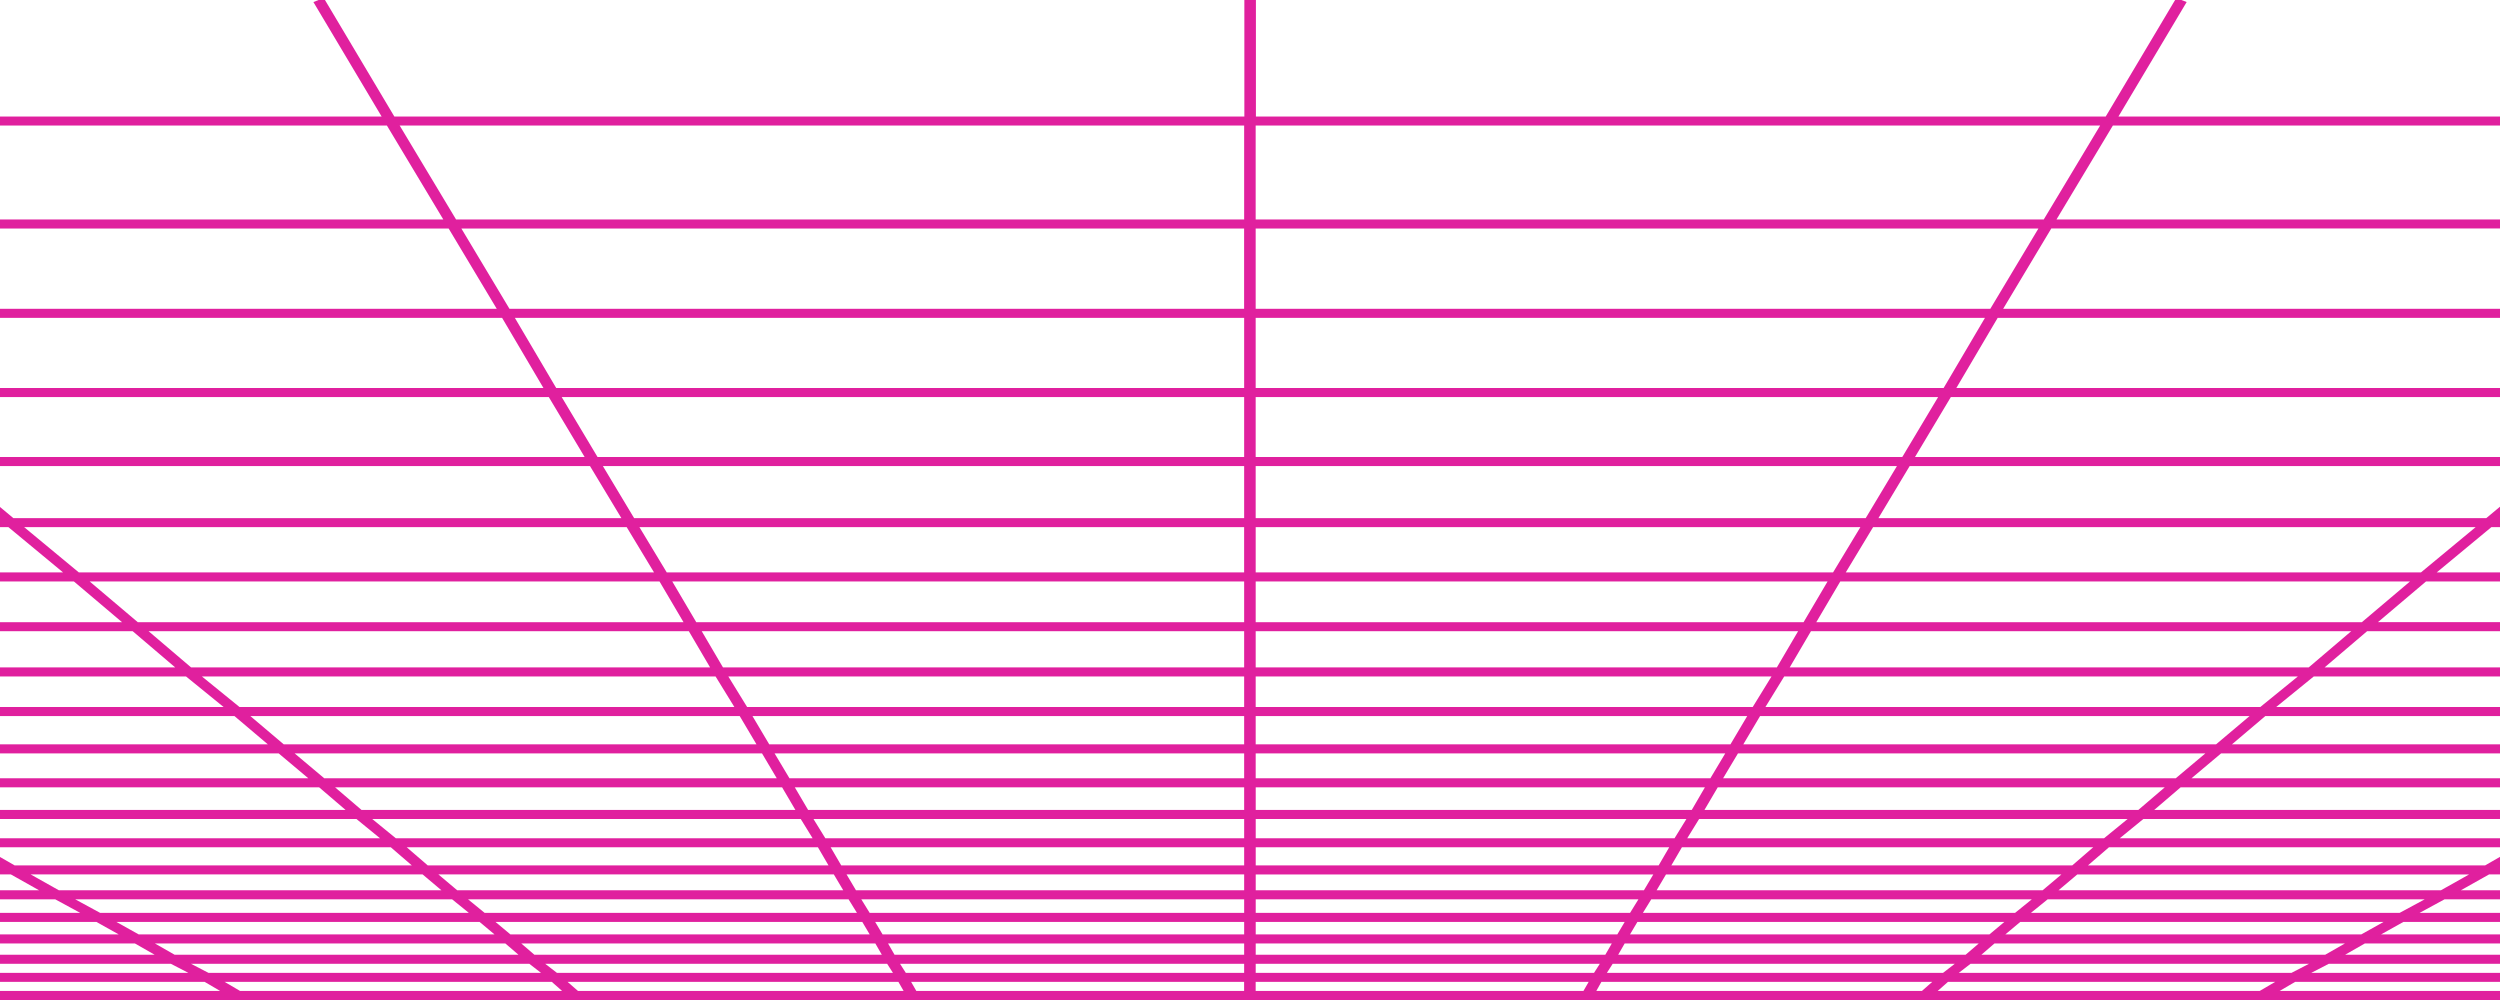
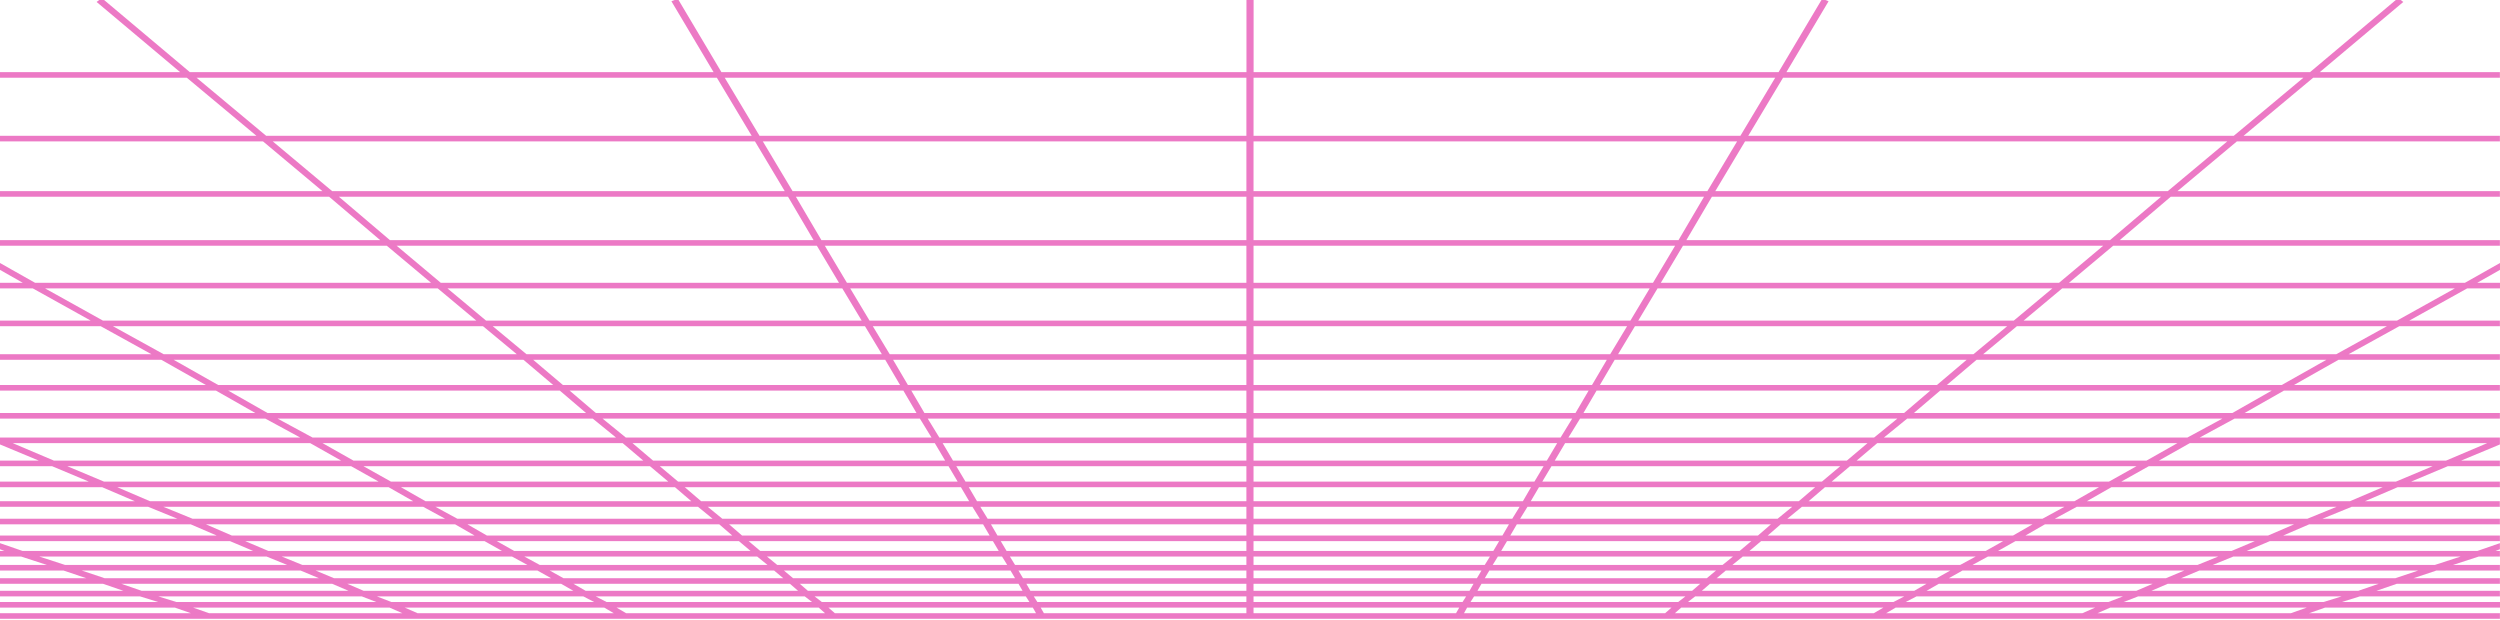
- <svg xmlns="http://www.w3.org/2000/svg" height="128" viewBox="0 0 320 128" width="320">
-   <path d="m149.475 14.914-8.88-14.914h-.814l-.666.261 8.732 14.653h-108.517l-17.759-14.914h-1.017l-.536.405 17.297 14.509h-37.313v1.158h38.701l14.429 12.018h-53.13v1.158h54.499l12.302 10.281h-66.801v1.158h68.189l10.582 8.977h-78.77v1.158h80.139l9.176 7.674h-82.045l-7.27-4.098v1.419l4.717 2.679h-4.717v1.158h6.808l11.988 6.661h-18.795v1.158h20.867l10.508 5.792h-31.375v1.158h33.428l9.231 5.213h-42.659v1.158h44.75l8.158 4.633h-52.908v1.158h54.98l7.215 3.91h-62.195v1.433l8.047 3.345h-8.047v1.158h10.804l7.603 3.186h-18.407v1.158h21.182l6.771 2.896h-27.953v1.158h30.709l6.031 2.462h-36.74v1.158h39.515l5.383 2.317h-44.898v1.158h47.654l4.791 2.027h-47.784l-4.662-1.607v1.26l.906.348h-.906v1.158h4.366l5.346 1.738h-9.712v1.158h13.153l4.754 1.593h-17.907v1.158h21.367l4.218 1.448h-25.585v1.158h29.044l3.737 1.158h-32.781v1.158h36.259l3.311 1.158h-39.441l-.129-.014v.608.565h517.982v-.565-.608l-.129.014h-39.422l3.311-1.158h36.259v-1.158h-32.799l3.737-1.158h29.044v-1.158h-25.603l4.218-1.448h21.385v-1.158h-17.907l4.754-1.593h13.153v-1.158h-9.712l5.346-1.738h4.366v-1.158h-.906l.906-.348v-1.26l-4.662 1.607h-47.802l4.791-2.027h47.673v-1.158h-44.898l5.383-2.317h39.515v-1.158h-36.758l6.031-2.462h30.709v-1.158h-27.953l6.771-2.896h21.2v-1.158h-18.407l7.603-3.186h10.804v-1.158h-8.047l8.047-3.345v-1.433h-62.195l7.215-3.91h54.98v-1.158h-52.908l8.158-4.633h44.75v-1.158h-42.678l9.231-5.213h33.447v-1.158h-31.356l10.508-5.792h20.849v-1.158h-18.777l11.988-6.661h6.808v-1.158h-4.717l4.717-2.679v-1.419l-7.27 4.098h-82.045l9.176-7.674h80.121v-1.158h-78.77l10.582-8.977h68.189v-1.158h-66.801l12.302-10.281h54.499v-1.158h-53.112l14.429-12.018h38.682v-1.158h-37.313l17.297-14.509-.536-.405h-1.017l-17.759 14.914h-108.499l8.732-14.653-.666-.261h-.814l-8.88 14.914h-108.776v-14.914h-1.48v14.914zm108.776 1.158v12.018h-100.877l-7.215-12.018zm0 34.751v7.674h-82.766l-4.588-7.674zm-88.057-1.158-5.291-8.977h93.348v8.977zm88.057 9.991v6.661h-78.086l-3.996-6.661zm0 21.14v4.633h-66.709l-2.719-4.633zm-70.131-1.158-3.071-5.213h73.202v5.213zm70.131 6.95v3.91h-63.619l-2.405-3.91zm0 5.068v3.62h-60.789l-2.146-3.62zm0 4.778v3.186h-58.199l-1.905-3.186zm46.23 25.774h-44.75v-1.448h45.582zm2.479-1.448h45.323l-1.683 1.448h-44.472zm-94.291 0h45.582v1.448h-44.75zm-.795 1.448h-44.472l-1.683-1.448h45.323zm46.378-13.756v2.317h-51.576l-1.35-2.317zm-53.611-1.158-1.517-2.462h55.128v2.462zm53.611 4.633v2.027h-49.689l-1.202-2.027zm0 3.186v1.738h-47.932l-1.073-1.738zm0 2.896v1.593h-46.285l-.943-1.593zm1.48 1.593v-1.593h47.229l-.943 1.593zm0-2.751v-1.738h48.986l-1.073 1.738zm0-2.896v-2.027h50.892l-1.202 2.027zm0-3.186v-2.317h52.927l-1.35 2.317zm0-3.475v-2.462h55.128l-1.517 2.462zm0-3.62v-2.896h57.496l-1.683 2.896zm-1.48 0h-55.813l-1.702-2.896h57.514zm-59.827-4.054h-57.921l-3.792-3.186h59.827zm.684 1.158 1.702 2.896h-55.535l-3.385-2.896zm2.386 4.054 1.517 2.462h-53.352l-3.015-2.462zm2.201 3.62 1.35 2.317h-51.299l-2.682-2.317zm2.035 3.475 1.202 2.027h-49.412l-2.405-2.027zm1.887 3.186 1.073 1.738h-47.654l-2.127-1.738zm1.757 2.896.943 1.593h-45.989l-1.905-1.593zm-47.081 1.593h-45.545l-2.849-1.593h46.489zm1.387 1.158 1.683 1.448h-44.01l-2.534-1.448zm3.071 2.606 1.498 1.158h-42.567l-2.238-1.158zm2.035 0h43.769l.74 1.158h-43.011zm45.416 0h44.047v1.158h-43.307zm45.527 0h44.047l-.74 1.158h-43.307zm45.693 0h43.788l-1.498 1.158h-43.029zm45.804 0h43.325l-2.238 1.158h-42.585zm1.387-1.158 1.683-1.448h44.861l-2.534 1.448zm3.071-2.606 1.905-1.593h46.507l-2.849 1.593zm-2.035 0h-46.008l.943-1.593h46.97zm-44.361-2.751 1.073-1.738h48.709l-2.146 1.738zm1.757-2.896 1.202-2.027h50.614l-2.405 2.027zm1.887-3.186 1.35-2.317h52.649l-2.682 2.317zm2.035-3.475 1.517-2.462h54.851l-3.015 2.462zm2.201-3.62 1.702-2.896h57.218l-3.385 2.896zm2.386-4.054 1.905-3.186h59.827l-3.792 3.186zm-1.628 0h-58.199v-3.186h60.104zm-58.199-4.344v-3.62h62.916l-2.146 3.62zm0-4.778v-3.91h66.024l-2.405 3.91zm0-5.068v-4.633h69.428l-2.719 4.633zm0-5.792v-5.213h73.202l-3.071 5.213zm0-6.371v-5.792h77.401l-3.496 5.792zm-1.48 0h-73.905l-3.496-5.792h77.401zm-79.714-6.95h-77.827l-7.992-6.661h81.804zm.684 1.158 3.496 5.792h-73.627l-6.993-5.792zm4.199 6.95 3.071 5.213h-69.854l-6.16-5.213zm3.755 6.371 2.719 4.633h-66.431l-5.439-4.633zm3.422 5.792 2.405 3.91h-63.342l-4.81-3.91zm3.089 5.068 2.146 3.62h-60.511l-4.273-3.62zm-60.4 3.62h-60.049l-6.419-3.62h62.195zm1.387 1.158 3.792 3.186h-57.459l-5.698-3.186zm5.18 4.344 3.385 2.896h-55.073l-5.087-2.896zm4.773 4.054 3.015 2.462h-52.89l-4.532-2.462zm4.403 3.62 2.682 2.317h-50.836l-4.033-2.317zm4.07 3.475 2.405 2.027h-48.968l-3.607-2.027zm3.774 3.186 2.146 1.738h-47.192l-3.2-1.738zm-47.599 1.738h-46.637l-4.273-1.738h47.71zm2.072 1.158 2.849 1.593h-44.99l-3.811-1.593zm4.921 2.751 2.534 1.448h-43.455l-3.385-1.448zm4.606 2.606 2.238 1.158h-42.012l-2.997-1.158zm4.329 2.317 1.979 1.158h-40.662l-2.645-1.158zm2.553 0h41.883l1.313 1.158h-41.217zm43.899 0h42.345l.666 1.158h-41.679zm43.973 0h42.622v1.158h-41.957zm44.102 0h42.622l-.666 1.158h-41.957zm44.25 0h42.345l-1.313 1.158h-41.679zm44.361 0h41.883l-1.979 1.158h-41.217zm44.435 0h41.328l-2.645 1.158h-40.662zm2.072-1.158 2.238-1.158h42.77l-2.997 1.158zm4.329-2.317 2.534-1.448h44.306l-3.385 1.448zm4.606-2.606 2.849-1.593h45.952l-3.811 1.593zm4.921-2.751 3.2-1.738h47.71l-4.273 1.738zm-2.553 0h-47.192l2.146-1.738h48.265zm-43.658-2.896 2.405-2.027h50.152l-3.607 2.027zm3.774-3.186 2.682-2.317h52.187l-4.033 2.317zm4.07-3.475 3.015-2.462h54.388l-4.532 2.462zm4.403-3.62 3.385-2.896h56.774l-5.087 2.896zm4.773-4.054 3.792-3.186h59.364l-5.698 3.186zm5.18-4.344 4.273-3.62h62.195l-6.419 3.62zm-2.035 0h-60.511l2.146-3.62h62.657zm-57.681-4.778 2.405-3.91h65.747l-4.81 3.91zm3.108-5.068 2.719-4.633h69.151l-5.439 4.633zm3.404-5.792 3.071-5.213h72.924l-6.16 5.213zm3.774-6.371 3.496-5.792h77.124l-6.993 5.792zm4.181-6.95 3.996-6.661h81.804l-7.992 6.661zm-1.628 0h-78.086v-6.661h82.082zm-78.086-7.819v-7.674h87.354l-4.588 7.674zm0-8.833v-8.977h93.348l-5.291 8.977zm0-10.136v-10.281h100.192l-6.16 10.281zm-1.48 0h-94.032l-6.16-10.281h100.192zm-217.534-23.457h107.814l7.215 12.018h-100.599zm15.798 13.176h99.915l6.16 10.281h-93.773zm13.69 11.439h93.07l5.291 8.977h-87.779zm11.969 10.136h87.076l4.588 7.674h-82.507zm-72.832 8.833h81.36l7.992 6.661h-77.364zm14.059 7.819h76.68l6.993 5.792h-73.165zm12.58 6.95h72.48l6.16 5.213h-69.41zm11.303 6.371h68.707l5.439 4.633h-65.987zm10.23 5.792h65.303l4.81 3.91h-62.879zm-54.888 5.068h61.64l6.419 3.62h-59.512zm11.322 4.778h58.809l5.698 3.186h-56.904zm10.36 4.344h56.219l5.087 2.896h-54.536zm9.546 4.054h53.833l4.532 2.462h-52.335zm8.806 3.62h51.632l4.033 2.317h-50.3zm8.14 3.475h49.597l3.607 2.027h-48.413zm-42.678 3.186h47.099l4.273 1.738h-46.026zm8.806 2.896h45.342l3.811 1.593h-44.398zm8.214 2.751h43.695l3.385 1.448h-42.863zm7.677 2.606h42.16l2.997 1.158h-41.42zm7.196 2.317h40.717l2.645 1.158h-40.051zm434.642 1.158h-40.07l2.645-1.158h40.717zm6.771-2.317h-41.42l2.997-1.158h42.16zm7.196-2.317h-42.863l3.385-1.448h43.695zm7.677-2.606h-44.398l3.811-1.593h45.342zm13.56-4.489-5.346 1.738h-46.026l4.273-1.738zm-47.469-1.158h-48.394l3.607-2.027h49.597zm7.566-3.186h-50.281l4.033-2.317h51.632zm8.14-3.475h-52.335l4.532-2.462h53.833zm8.806-3.62h-54.518l5.087-2.896h56.219zm9.527-4.054h-56.904l5.698-3.186h58.809zm18.925-7.964-8.547 3.62h-59.494l6.419-3.62zm-62.121-1.158h-62.879l4.81-3.91h65.303zm9.305-5.068h-65.987l5.439-4.633h68.707zm10.23-5.792h-69.391l6.16-5.213h72.48zm11.303-6.371h-73.165l6.993-5.792h76.661zm24.567-13.611-11.988 6.661h-77.364l7.992-6.661zm-82.008-1.158h-82.507l4.588-7.674h87.076zm10.563-8.833h-87.779l5.291-8.977h93.07zm11.969-10.136h-93.755l6.16-10.281h99.915zm28.1-23.457-14.429 12.018h-100.599l7.215-12.018zm-109.442 0-7.215 12.018h-100.877v-12.018z" fill="#e0209e" transform="translate(-99)" />
+ <svg xmlns="http://www.w3.org/2000/svg" height="357" viewBox="0 0 1440 357" width="1440">
+   <path d="m415.528 41.531-24.685-41.531h-2.263l-1.851.726 24.273 40.805h-301.669l-49.37-41.531h-2.828l-1.491 1.129 48.084 40.402h-103.728v3.226h107.585l40.113 33.467h-147.698v3.226h151.503l34.199 28.628h-185.702v3.226h189.559l29.416 24.999h-218.975v3.226h222.781l25.508 21.37h-228.078l-20.211-11.411v3.951l13.114 7.459h-13.114v3.226h18.925l33.325 18.548h-52.25v3.226h58.009l29.21 16.129h-87.22v3.226h92.928l25.662 14.516h-118.59v3.226h124.401l22.679 12.903h-147.08v3.226h152.84l20.056 10.887h-172.897v3.992l22.371 9.314h-22.371v3.226h30.033l21.136 8.871h-51.17v3.226h58.884l18.822 8.064h-77.706v3.226h85.368l16.765 6.855h-102.133v3.226h109.848l14.965 6.451h-124.813v3.226h132.475l13.32 5.645h-132.835l-12.96-4.476v3.508l2.52.968h-2.52v3.226h12.137l14.862 4.839h-26.999v3.226h36.564l13.217 4.435h-49.781v3.226h59.398l11.725 4.032h-71.123v3.226h80.74l10.388 3.226h-91.128v3.226h100.796l9.205 3.226h-109.642l-.36-.04v1.694 1.573h1439.949v-1.573-1.694l-.36.04h-109.59l9.205-3.226h100.796v-3.226h-91.18l10.388-3.226h80.74v-3.226h-71.175l11.725-4.032h59.449v-3.226h-49.781l13.217-4.435h36.564v-3.226h-26.999l14.862-4.839h12.137v-3.226h-2.52l2.52-.968v-3.508l-12.96 4.476h-132.887l13.32-5.645h132.527v-3.226h-124.813l14.965-6.451h109.847v-3.226h-102.185l16.765-6.855h85.368v-3.226h-77.706l18.822-8.064h58.935v-3.226h-51.17l21.136-8.871h30.033v-3.226h-22.371l22.371-9.314v-3.992h-172.897l20.056-10.887h152.84v-3.226h-147.08l22.679-12.903h124.401v-3.226h-118.641l25.662-14.516h92.98v-3.226h-87.168l29.21-16.129h57.958v-3.226h-52.198l33.325-18.548h18.925v-3.226h-13.114l13.114-7.459v-3.951l-20.211 11.411h-228.078l25.508-21.37h222.729v-3.226h-218.975l29.416-24.999h189.559v-3.226h-185.702l34.199-28.628h151.503v-3.226h-147.646l40.113-33.467h107.533v-3.226h-103.728l48.084-40.402-1.491-1.129h-2.828l-49.37 41.531h-301.618l24.273-40.805-1.851-.726h-2.263l-24.685 41.531h-302.389v-41.531h-4.114v41.531zm302.389 3.226v33.467h-280.43l-20.056-33.467zm0 96.771v21.37h-230.083l-12.754-21.37zm-244.791-3.226-14.708-24.999h259.499v24.999zm244.791 27.822v18.548h-217.072l-11.108-18.548zm0 58.869v12.903h-185.445l-7.56-12.903zm-194.959-3.226-8.537-14.516h203.496v14.516zm194.959 19.354v10.887h-176.857l-6.685-10.887zm0 14.113v10.08h-168.988l-5.966-10.08zm0 13.306v8.871h-161.789l-5.297-8.871zm128.515 71.772h-124.401v-4.032h126.715zm6.891-4.032h125.996l-4.68 4.032h-123.63zm-262.122 0h126.715v4.032h-124.401zm-2.211 4.032h-123.63l-4.68-4.032h125.996zm128.927-38.305v6.451h-143.378l-3.754-6.451zm-149.035-3.226-4.217-6.855h153.252v6.855zm149.035 12.903v5.645h-138.132l-3.343-5.645zm0 8.871v4.839h-133.247l-2.983-4.839zm0 8.064v4.435h-128.67l-2.623-4.435zm4.114 4.435v-4.435h131.292l-2.623 4.435zm0-7.661v-4.839h136.178l-2.983 4.839zm0-8.064v-5.645h141.475l-3.343 5.645zm0-8.871v-6.451h147.132l-3.754 6.451zm0-9.677v-6.855h153.252l-4.217 6.855zm0-10.08v-8.064h159.834l-4.68 8.064zm-4.114 0h-155.154l-4.731-8.064h159.886zm-166.314-11.29h-161.017l-10.542-8.871h166.314zm1.903 3.226 4.731 8.064h-154.383l-9.411-8.064zm6.634 11.29 4.217 6.855h-148.315l-8.383-6.855zm6.12 10.08 3.754 6.451h-142.606l-7.457-6.451zm5.657 9.677 3.343 5.645h-137.361l-6.685-5.645zm5.246 8.871 2.983 4.839h-132.475l-5.914-4.839zm4.886 8.064 2.623 4.435h-127.847l-5.297-4.435zm-130.881 4.435h-126.613l-7.92-4.435h129.235zm3.857 3.226 4.68 4.032h-122.344l-7.045-4.032zm8.537 7.258 4.166 3.226h-118.333l-6.223-3.226zm5.657 0h121.676l2.057 3.226h-119.567zm126.253 0h122.447v3.226h-120.39zm126.561 0h122.447l-2.057 3.226h-120.39zm127.024 0h121.727l-4.166 3.226h-119.619zm127.333 0h120.441l-6.223 3.226h-118.384zm3.857-3.226 4.68-4.032h124.71l-7.045 4.032zm8.537-7.258 5.297-4.435h129.287l-7.92 4.435zm-5.657 0h-127.898l2.623-4.435h130.572zm-123.321-7.661 2.983-4.839h135.407l-5.966 4.839zm4.886-8.064 3.343-5.645h140.704l-6.685 5.645zm5.246-8.871 3.754-6.451h146.36l-7.457 6.451zm5.657-9.677 4.217-6.855h152.48l-8.383 6.855zm6.12-10.08 4.731-8.064h159.063l-9.411 8.064zm6.634-11.29 5.297-8.871h166.314l-10.542 8.871zm-4.526 0h-161.789v-8.871h167.085zm-161.789-12.096v-10.08h174.902l-5.966 10.08zm0-13.306v-10.887h183.542l-6.685 10.887zm0-14.113v-12.903h193.005l-7.56 12.903zm0-16.129v-14.516h203.496l-8.537 14.516zm0-17.741v-16.129h215.169l-9.72 16.129zm-4.114 0h-205.45l-9.72-16.129h215.169zm-221.598-19.354h-216.352l-22.216-18.548h227.409zm1.903 3.226 9.72 16.129h-204.678l-19.439-16.129zm11.674 19.354 8.537 14.516h-194.187l-17.125-14.516zm10.44 17.741 7.56 12.903h-184.673l-15.119-12.903zm9.514 16.129 6.685 10.887h-176.085l-13.371-10.887zm8.588 14.113 5.966 10.08h-168.217l-11.88-10.08zm-167.908 10.08h-166.931l-17.845-10.08h172.897zm3.857 3.226 10.542 8.871h-159.731l-15.839-8.871zm14.399 12.096 9.411 8.064h-153.097l-14.142-8.064zm13.268 11.29 8.383 6.855h-147.029l-12.6-6.855zm12.24 10.08 7.457 6.451h-141.321l-11.211-6.451zm11.314 9.677 6.685 5.645h-136.127l-10.028-5.645zm10.491 8.871 5.966 4.839h-131.19l-8.897-4.839zm-132.321 4.839h-129.647l-11.88-4.839h132.63zm5.76 3.226 7.92 4.435h-125.07l-10.594-4.435zm13.68 7.661 7.045 4.032h-120.801l-9.411-4.032zm12.805 7.258 6.223 3.226h-116.79l-8.331-3.226zm12.034 6.451 5.503 3.226h-113.036l-7.354-3.226zm7.097 0h116.43l3.651 3.226h-114.579zm122.036 0h117.716l1.851 3.226h-115.864zm122.241 0h118.487v3.226h-116.636zm122.601 0h118.487l-1.851 3.226h-116.636zm123.013 0h117.716l-3.651 3.226h-115.864zm123.321 0h116.43l-5.503 3.226h-114.579zm123.527 0h114.887l-7.354 3.226h-113.036zm5.76-3.226 6.223-3.226h118.899l-8.331 3.226zm12.034-6.451 7.045-4.032h123.167l-9.411 4.032zm12.805-7.258 7.92-4.435h127.744l-10.594 4.435zm13.68-7.661 8.897-4.839h132.63l-11.88 4.839zm-7.097 0h-131.19l5.965-4.839h134.172zm-121.367-8.064 6.685-5.645h139.418l-10.028 5.645zm10.491-8.871 7.457-6.451h145.075l-11.211 6.451zm11.314-9.677 8.383-6.855h151.195l-12.6 6.855zm12.24-10.08 9.411-8.064h157.829l-14.142 8.064zm13.268-11.29 10.542-8.871h165.028l-15.839 8.871zm14.399-12.096 11.88-10.08h172.897l-17.845 10.08zm-5.657 0h-168.217l5.966-10.08h174.182zm-160.349-13.306 6.685-10.887h182.771l-13.371 10.887zm8.64-14.113 7.56-12.903h192.233l-15.119 12.903zm9.463-16.129 8.537-14.516h202.724l-17.125 14.516zm10.491-17.741 9.72-16.129h214.398l-19.439 16.129zm11.622-19.354 11.108-18.548h227.409l-22.216 18.548zm-4.526 0h-217.072v-18.548h228.18zm-217.072-21.774v-21.37h242.837l-12.754 21.37zm0-24.596v-24.999h259.499l-14.708 24.999zm0-28.225v-28.628h278.527l-17.125 28.628zm-4.114 0h-261.402l-17.125-28.628h278.527zm-604.727-65.321h299.715l20.056 33.467h-279.659zm43.918 36.693h277.756l17.125 28.628h-260.682zm38.056 31.854h258.728l14.708 24.999h-244.02zm33.273 28.225h242.066l12.754 21.37h-229.363zm-202.467 24.596h226.175l22.216 18.548h-215.067zm39.084 21.774h213.164l19.439 16.129h-203.393zm34.97 19.354h201.49l17.125 14.516h-192.953zm31.422 17.741h190.999l15.119 12.903h-183.439zm28.439 16.129h181.536l13.371 10.887h-174.799zm-152.583 14.113h171.354l17.845 10.08h-165.44zm31.473 13.306h163.486l15.839 8.871h-158.189zm28.799 12.096h156.286l14.142 8.064h-151.606zm26.536 11.29h149.652l12.6 6.855h-145.486zm24.479 10.08h143.532l11.211 6.451h-139.829zm22.628 9.677h137.875l10.028 5.645h-134.584zm-118.641 8.871h130.932l11.88 4.839h-127.95zm24.479 8.064h126.047l10.594 4.435h-123.424zm22.833 7.661h121.47l9.411 4.032h-119.156zm21.342 7.258h117.202l8.331 3.226h-115.144zm20.005 6.451h113.19l7.354 3.226h-111.339zm1208.271 3.226h-111.39l7.354-3.226h113.19zm18.822-6.451h-115.144l8.331-3.226h117.202zm20.005-6.451h-119.156l9.411-4.032h121.47zm21.342-7.258h-123.424l10.594-4.435h126.047zm37.696-12.5-14.862 4.839h-127.95l11.88-4.839zm-131.961-3.226h-134.532l10.028-5.645h137.875zm21.034-8.871h-139.778l11.211-6.451h143.532zm22.628-9.677h-145.486l12.6-6.855h149.652zm24.479-10.08h-151.555l14.142-8.064h156.286zm26.485-11.29h-158.189l15.839-8.871h163.486zm52.61-22.177-23.759 10.08h-165.388l17.845-10.08zm-172.691-3.226h-174.799l13.371-10.887h181.536zm25.868-14.113h-183.439l15.119-12.903h190.999zm28.439-16.129h-192.902l17.125-14.516h201.49zm31.422-17.741h-203.393l19.439-16.129h213.112zm68.295-37.902-33.325 18.548h-215.067l22.216-18.548zm-227.975-3.226h-229.363l12.754-21.37h242.066zm29.365-24.596h-244.02l14.708-24.999h258.728zm33.273-28.225h-260.631l17.125-28.628h277.756zm78.117-65.321-40.113 33.467h-279.659l20.056-33.467zm-304.241 0-20.056 33.467h-280.43v-33.467z" fill="#e0209e" opacity=".598" />
</svg>
